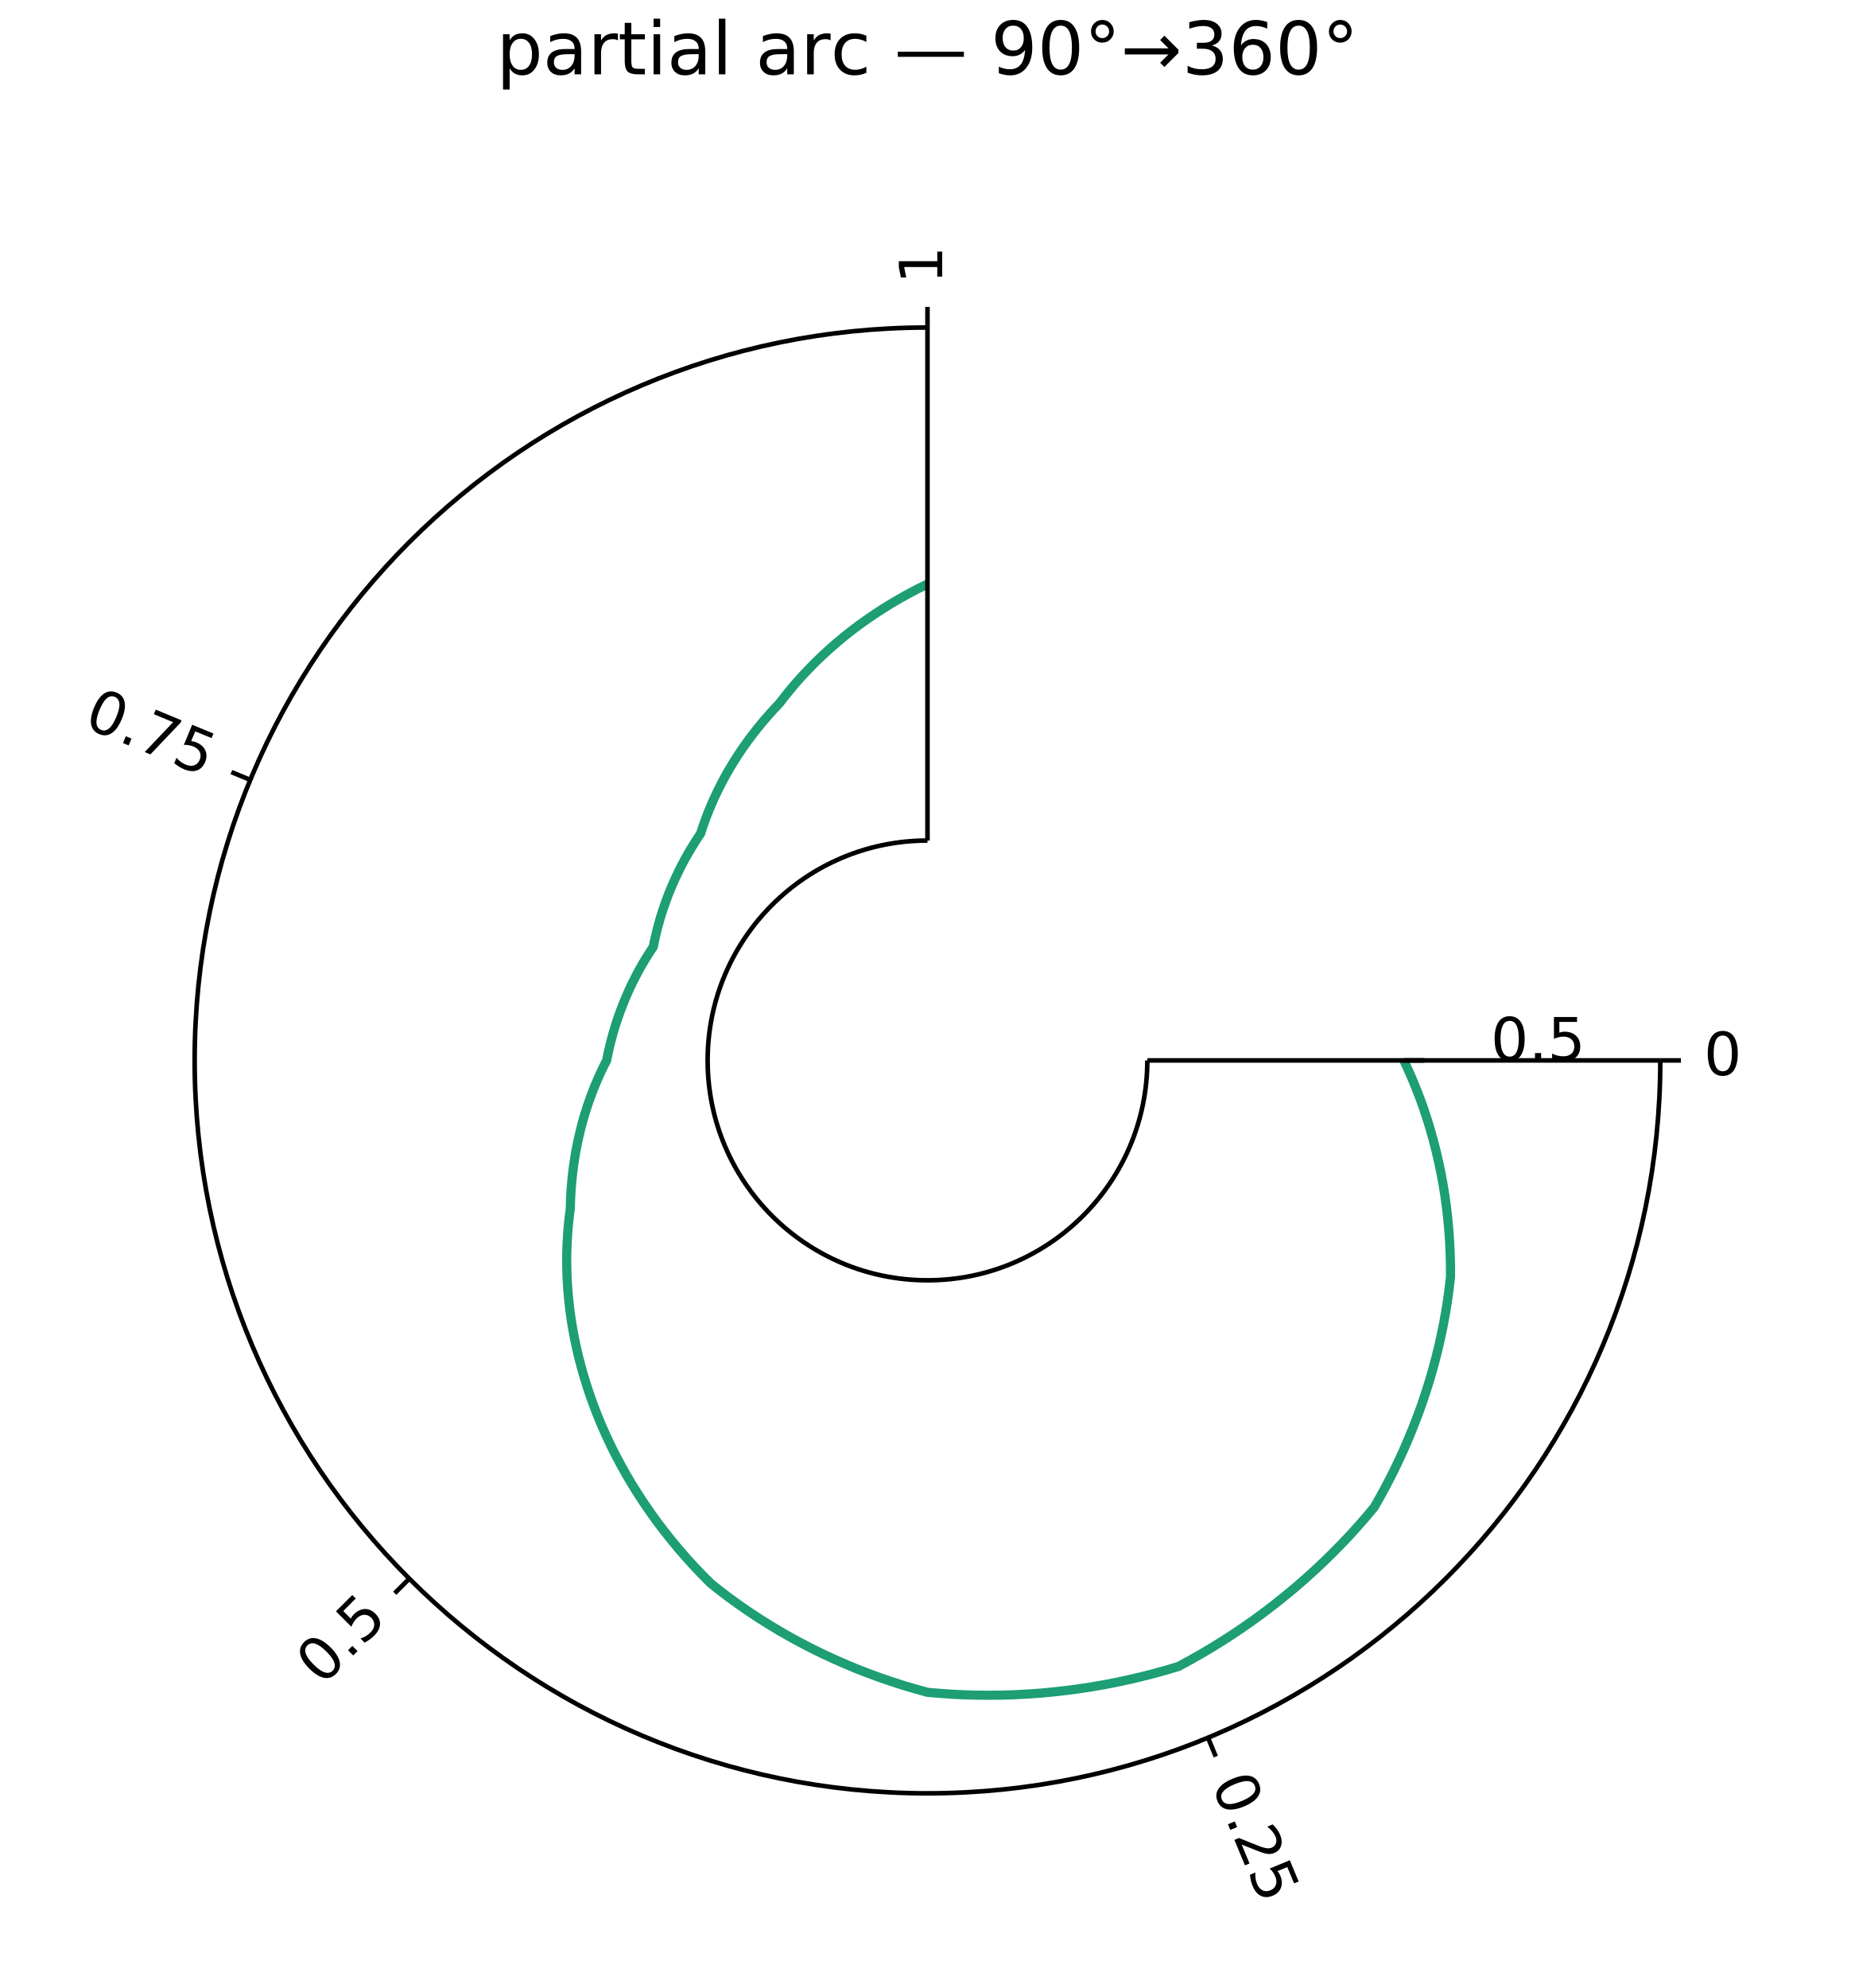
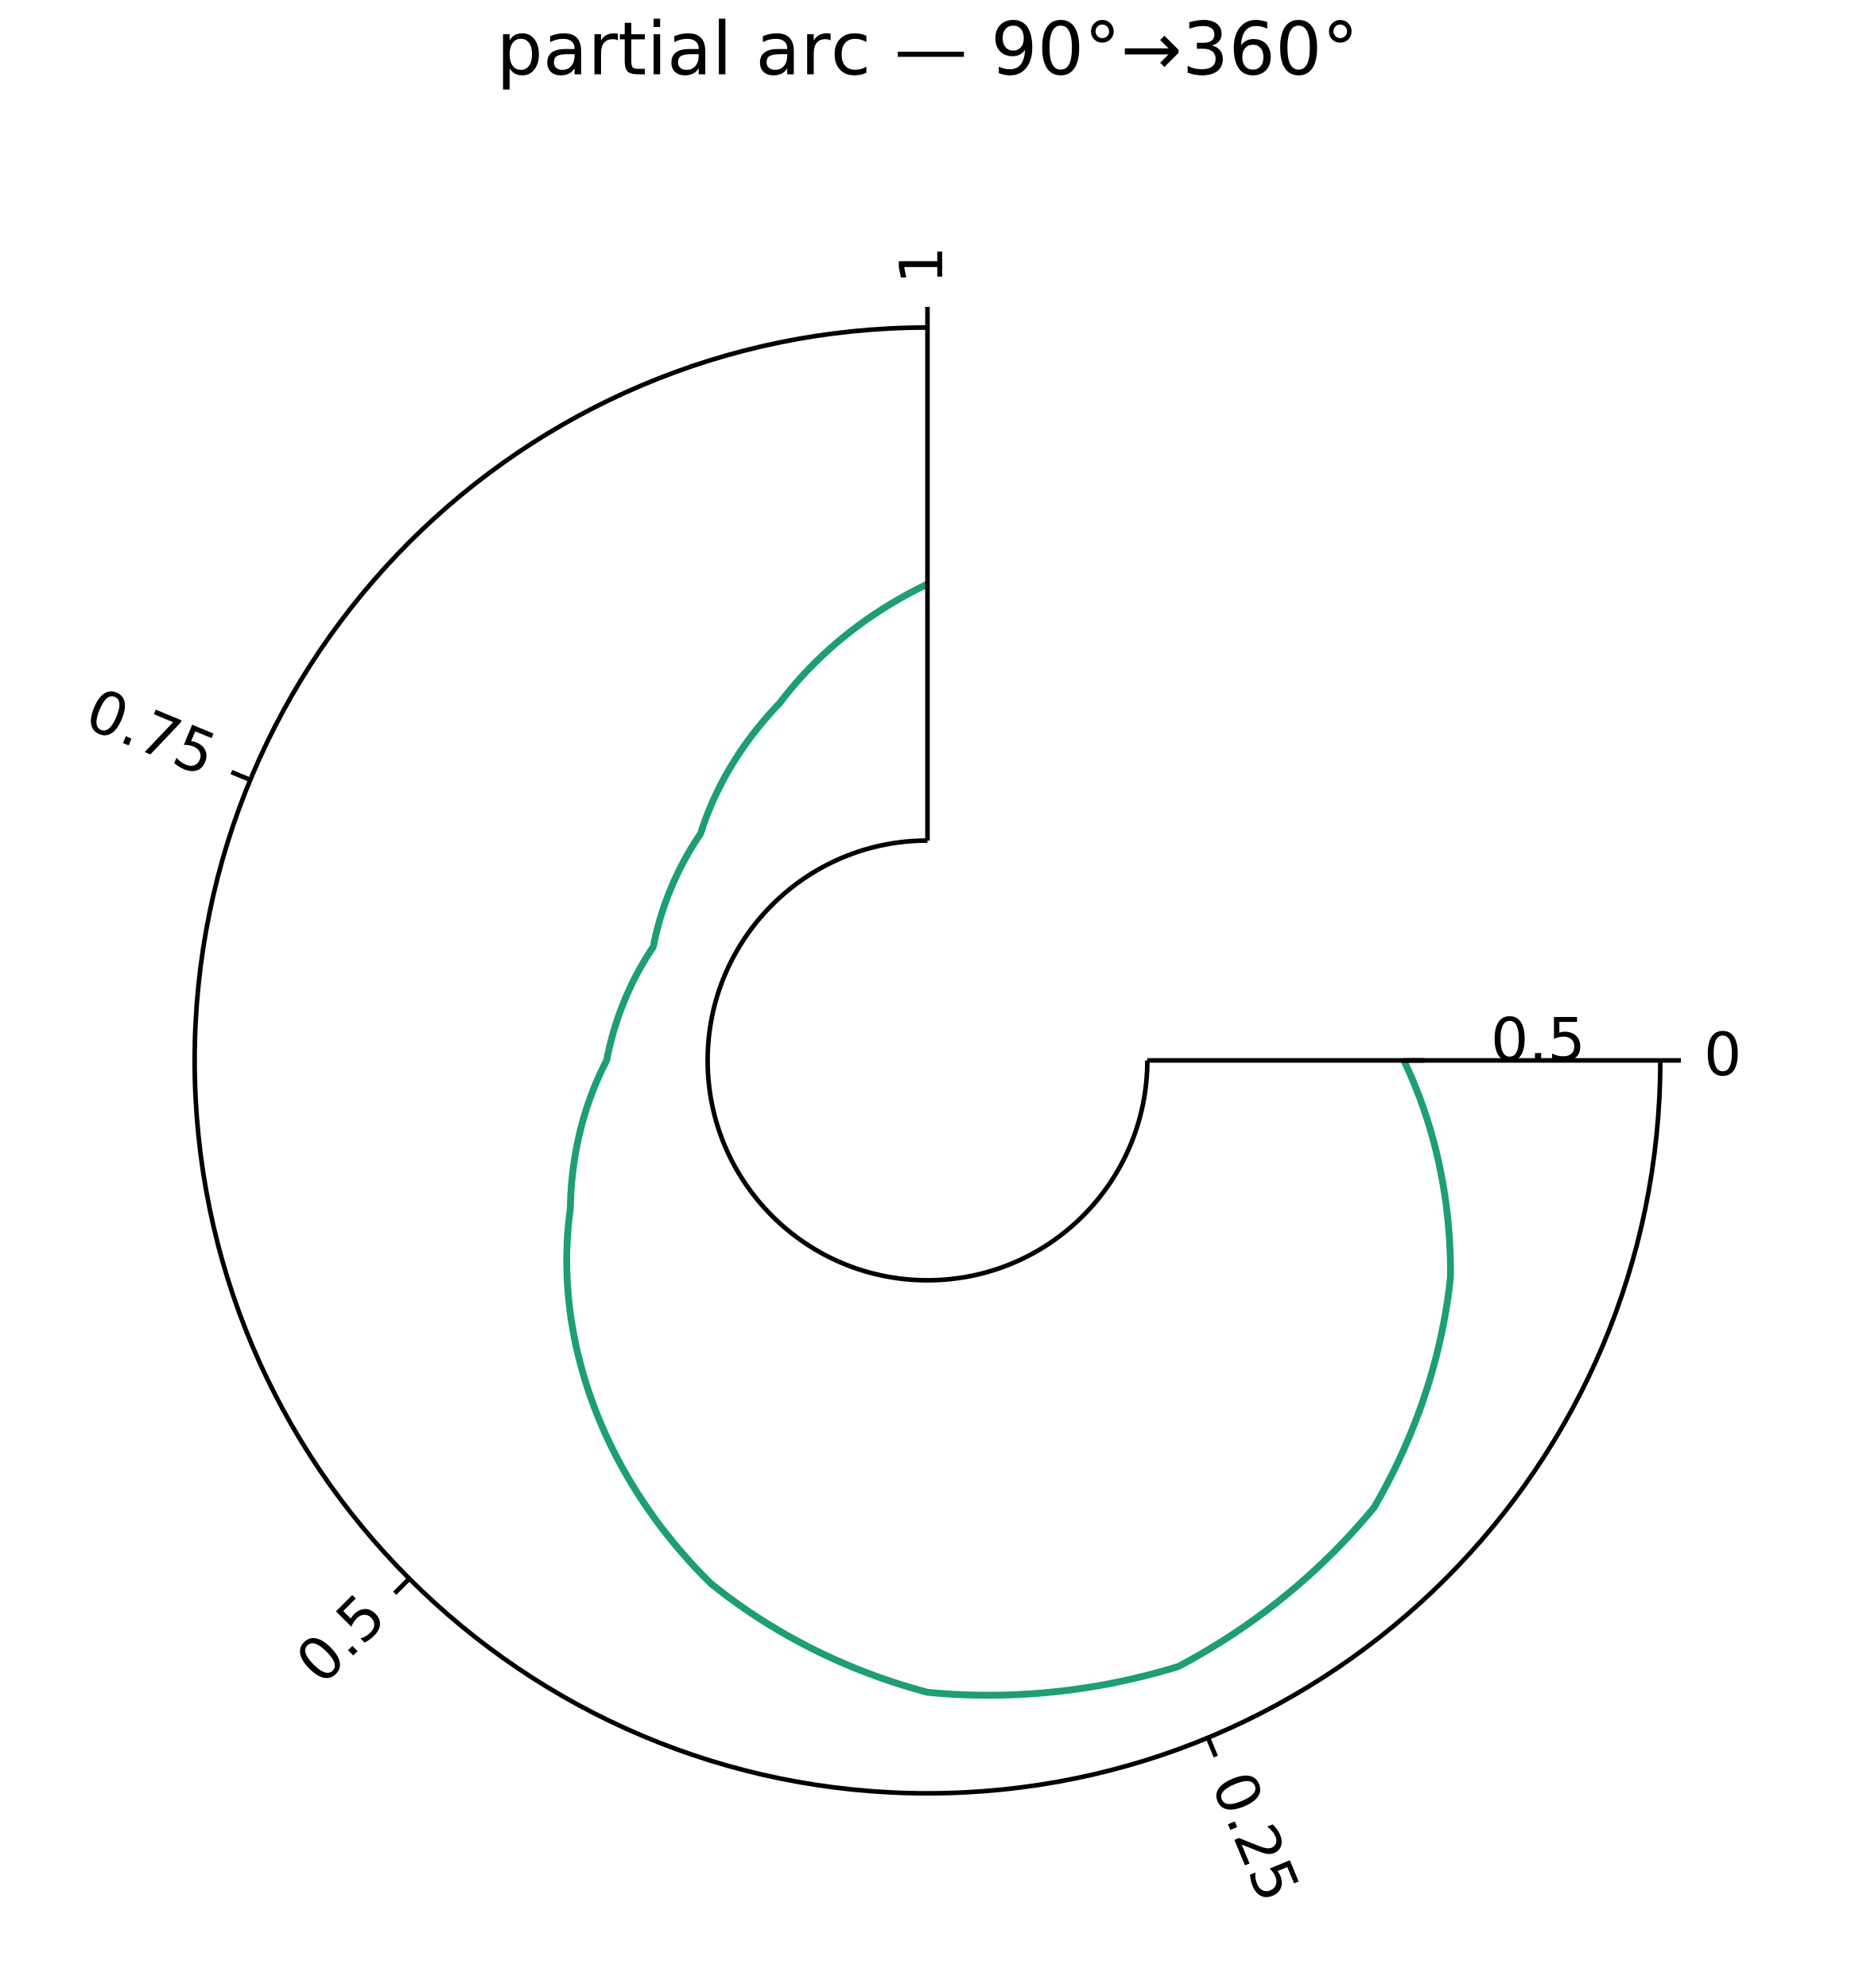
<svg xmlns="http://www.w3.org/2000/svg" width="405" height="434" viewBox="0 0 405 434" font-family="DejaVu Sans, Bitstream Vera Sans, Verdana, Arial, sans-serif" font-size="11" data-plotlet-version="0.6.0" data-plotlet-schema="2" data-plotlet-kind="layout">
  <rect width="405" height="434" fill="#fff" />
  <g transform="translate(4,4)">
    <path d="M107.27 10.91V15.55H105.83V3.48H107.27V4.80Q107.73 4.02 108.42 3.64Q109.11 3.27 110.07 3.27Q111.66 3.27 112.66 4.53Q113.66 5.80 113.66 7.86Q113.66 9.92 112.66 11.19Q111.66 12.45 110.07 12.45Q109.11 12.45 108.42 12.07Q107.73 11.70 107.27 10.91ZM112.16 7.86Q112.16 6.27 111.51 5.37Q110.86 4.47 109.72 4.47Q108.58 4.47 107.93 5.37Q107.27 6.27 107.27 7.86Q107.27 9.45 107.93 10.35Q108.58 11.25 109.72 11.25Q110.86 11.25 111.51 10.35Q112.16 9.45 112.16 7.86ZM120.02 7.83Q118.27 7.83 117.60 8.23Q116.93 8.62 116.93 9.59Q116.93 10.35 117.43 10.80Q117.94 11.25 118.80 11.25Q120.00 11.25 120.72 10.40Q121.45 9.55 121.45 8.15V7.83ZM122.88 7.23V12.23H121.45V10.90Q120.95 11.70 120.22 12.07Q119.48 12.45 118.42 12.45Q117.08 12.45 116.29 11.70Q115.49 10.95 115.49 9.68Q115.49 8.20 116.48 7.45Q117.47 6.70 119.43 6.70H121.45V6.56Q121.45 5.57 120.79 5.03Q120.14 4.48 118.96 4.48Q118.21 4.48 117.50 4.66Q116.79 4.84 116.13 5.20V3.88Q116.92 3.57 117.66 3.42Q118.41 3.27 119.11 3.27Q121.01 3.27 121.95 4.25Q122.88 5.23 122.88 7.23ZM130.91 4.82Q130.67 4.68 130.39 4.61Q130.10 4.55 129.76 4.55Q128.54 4.55 127.89 5.34Q127.23 6.13 127.23 7.62V12.23H125.79V3.48H127.23V4.84Q127.69 4.04 128.41 3.65Q129.14 3.27 130.18 3.27Q130.33 3.27 130.51 3.29Q130.69 3.30 130.91 3.34ZM133.84 0.99V3.48H136.80V4.59H133.84V9.34Q133.84 10.41 134.14 10.72Q134.43 11.02 135.33 11.02H136.80V12.23H135.33Q133.66 12.23 133.03 11.61Q132.40 10.98 132.40 9.34V4.59H131.34V3.48H132.40V0.99ZM138.70 3.48H140.13V12.23H138.70ZM138.70 0.07H140.13V1.89H138.70ZM147.12 7.83Q145.38 7.83 144.70 8.23Q144.03 8.62 144.03 9.59Q144.03 10.35 144.54 10.80Q145.04 11.25 145.91 11.25Q147.10 11.25 147.82 10.40Q148.55 9.55 148.55 8.15V7.83ZM149.98 7.23V12.23H148.55V10.90Q148.05 11.70 147.32 12.07Q146.59 12.45 145.52 12.45Q144.18 12.45 143.39 11.70Q142.59 10.95 142.59 9.68Q142.59 8.20 143.58 7.45Q144.57 6.70 146.53 6.70H148.55V6.56Q148.55 5.57 147.89 5.03Q147.24 4.48 146.06 4.48Q145.31 4.48 144.60 4.66Q143.89 4.84 143.23 5.20V3.88Q144.02 3.57 144.77 3.42Q145.51 3.27 146.21 3.27Q148.11 3.27 149.05 4.25Q149.98 5.23 149.98 7.23ZM152.95 0.07H154.38V12.23H152.95ZM166.45 7.83Q164.71 7.83 164.04 8.23Q163.37 8.62 163.37 9.59Q163.37 10.35 163.87 10.80Q164.38 11.25 165.24 11.25Q166.44 11.25 167.16 10.40Q167.88 9.55 167.88 8.15V7.83ZM169.32 7.23V12.23H167.88V10.90Q167.39 11.70 166.66 12.07Q165.92 12.45 164.86 12.45Q163.52 12.45 162.72 11.70Q161.93 10.95 161.93 9.68Q161.93 8.20 162.92 7.45Q163.91 6.70 165.87 6.70H167.88V6.56Q167.88 5.57 167.23 5.03Q166.58 4.48 165.40 4.48Q164.65 4.48 163.94 4.66Q163.23 4.84 162.57 5.20V3.88Q163.36 3.57 164.10 3.42Q164.84 3.27 165.55 3.27Q167.45 3.27 168.38 4.25Q169.32 5.23 169.32 7.23ZM177.35 4.82Q177.11 4.68 176.82 4.61Q176.54 4.55 176.20 4.55Q174.98 4.55 174.32 5.34Q173.67 6.13 173.67 7.62V12.23H172.23V3.48H173.67V4.84Q174.12 4.04 174.85 3.65Q175.58 3.27 176.62 3.27Q176.77 3.27 176.95 3.29Q177.12 3.30 177.34 3.34ZM185.16 3.81V5.16Q184.55 4.82 183.93 4.65Q183.32 4.48 182.70 4.48Q181.30 4.48 180.52 5.37Q179.75 6.26 179.75 7.86Q179.75 9.46 180.52 10.35Q181.30 11.23 182.70 11.23Q183.32 11.23 183.93 11.07Q184.55 10.90 185.16 10.56V11.89Q184.55 12.17 183.91 12.31Q183.27 12.45 182.54 12.45Q180.56 12.45 179.40 11.21Q178.23 9.97 178.23 7.86Q178.23 5.72 179.41 4.49Q180.59 3.27 182.63 3.27Q183.30 3.27 183.93 3.40Q184.56 3.54 185.16 3.81ZM192.02 7.28H206.45V8.41H192.02ZM214.08 11.98V10.55Q214.67 10.83 215.28 10.98Q215.89 11.12 216.48 11.12Q218.04 11.12 218.86 10.07Q219.69 9.02 219.80 6.88Q219.35 7.55 218.66 7.91Q217.96 8.27 217.12 8.27Q215.37 8.27 214.35 7.21Q213.33 6.16 213.33 4.32Q213.33 2.52 214.39 1.44Q215.45 0.35 217.22 0.35Q219.24 0.35 220.31 1.90Q221.38 3.45 221.38 6.41Q221.38 9.16 220.07 10.81Q218.76 12.45 216.55 12.45Q215.95 12.45 215.34 12.34Q214.73 12.22 214.08 11.98ZM217.22 7.04Q218.28 7.04 218.90 6.31Q219.52 5.59 219.52 4.32Q219.52 3.06 218.90 2.33Q218.28 1.60 217.22 1.60Q216.16 1.60 215.54 2.33Q214.91 3.06 214.91 4.32Q214.91 5.59 215.54 6.31Q216.16 7.04 217.22 7.04ZM227.59 1.60Q226.37 1.60 225.75 2.80Q225.14 4.00 225.14 6.41Q225.14 8.80 225.75 10.00Q226.37 11.20 227.59 11.20Q228.81 11.20 229.43 10.00Q230.04 8.80 230.04 6.41Q230.04 4.00 229.43 2.80Q228.81 1.60 227.59 1.60ZM227.59 0.35Q229.55 0.35 230.58 1.90Q231.62 3.45 231.62 6.41Q231.62 9.35 230.58 10.90Q229.55 12.45 227.59 12.45Q225.62 12.45 224.59 10.90Q223.55 9.35 223.55 6.41Q223.55 3.45 224.59 1.90Q225.62 0.35 227.59 0.35ZM236.68 1.36Q236.05 1.36 235.62 1.79Q235.20 2.23 235.20 2.85Q235.20 3.47 235.62 3.89Q236.05 4.32 236.68 4.32Q237.30 4.32 237.73 3.89Q238.16 3.47 238.16 2.85Q238.16 2.23 237.73 1.80Q237.30 1.36 236.68 1.36ZM236.68 0.35Q237.18 0.35 237.64 0.54Q238.10 0.73 238.44 1.09Q238.80 1.45 238.98 1.89Q239.16 2.34 239.16 2.85Q239.16 3.88 238.43 4.60Q237.71 5.31 236.66 5.31Q235.61 5.31 234.91 4.61Q234.20 3.91 234.20 2.85Q234.20 1.80 234.92 1.08Q235.64 0.35 236.68 0.35ZM253.30 6.86V7.56L250.23 10.63L249.30 9.70L251.12 7.88H241.59V6.55H251.12L249.30 4.73L250.23 3.79ZM260.58 5.94Q261.71 6.18 262.35 6.95Q262.98 7.71 262.98 8.84Q262.98 10.56 261.80 11.51Q260.61 12.45 258.42 12.45Q257.69 12.45 256.91 12.31Q256.13 12.16 255.30 11.88V10.35Q255.96 10.73 256.74 10.93Q257.52 11.12 258.38 11.12Q259.86 11.12 260.64 10.54Q261.41 9.95 261.41 8.84Q261.41 7.80 260.69 7.22Q259.97 6.64 258.68 6.64H257.32V5.34H258.74Q259.91 5.34 260.52 4.88Q261.14 4.41 261.14 3.54Q261.14 2.64 260.50 2.16Q259.87 1.68 258.68 1.68Q258.03 1.68 257.29 1.82Q256.55 1.96 255.66 2.26V0.85Q256.55 0.60 257.34 0.48Q258.12 0.35 258.82 0.35Q260.62 0.35 261.66 1.17Q262.71 1.98 262.71 3.38Q262.71 4.34 262.16 5.01Q261.60 5.68 260.58 5.94ZM269.55 5.77Q268.48 5.77 267.86 6.49Q267.24 7.22 267.24 8.48Q267.24 9.74 267.86 10.47Q268.48 11.20 269.55 11.20Q270.61 11.20 271.23 10.47Q271.85 9.74 271.85 8.48Q271.85 7.22 271.23 6.49Q270.61 5.77 269.55 5.77ZM272.68 0.82V2.26Q272.09 1.98 271.48 1.83Q270.88 1.68 270.28 1.68Q268.72 1.68 267.89 2.73Q267.07 3.79 266.95 5.92Q267.41 5.24 268.11 4.88Q268.80 4.52 269.64 4.52Q271.40 4.52 272.42 5.58Q273.44 6.65 273.44 8.48Q273.44 10.28 272.38 11.37Q271.31 12.45 269.55 12.45Q267.52 12.45 266.45 10.90Q265.38 9.35 265.38 6.41Q265.38 3.64 266.70 2.00Q268.01 0.35 270.22 0.35Q270.81 0.35 271.42 0.47Q272.02 0.59 272.68 0.82ZM279.53 1.60Q278.31 1.60 277.70 2.80Q277.09 4.00 277.09 6.41Q277.09 8.80 277.70 10.00Q278.31 11.20 279.53 11.20Q280.76 11.20 281.37 10.00Q281.98 8.80 281.98 6.41Q281.98 4.00 281.37 2.80Q280.76 1.60 279.53 1.60ZM279.53 0.35Q281.49 0.35 282.53 1.90Q283.56 3.45 283.56 6.41Q283.56 9.35 282.53 10.90Q281.49 12.45 279.53 12.45Q277.57 12.45 276.54 10.90Q275.50 9.35 275.50 6.41Q275.50 3.45 276.54 1.90Q277.57 0.35 279.53 0.35ZM288.62 1.36Q288.00 1.36 287.57 1.79Q287.14 2.23 287.14 2.85Q287.14 3.47 287.57 3.89Q288.00 4.32 288.62 4.32Q289.25 4.32 289.68 3.89Q290.11 3.47 290.11 2.85Q290.11 2.23 289.68 1.80Q289.24 1.36 288.62 1.36ZM288.62 0.35Q289.12 0.35 289.59 0.54Q290.05 0.73 290.38 1.09Q290.74 1.45 290.92 1.89Q291.10 2.34 291.10 2.85Q291.10 3.88 290.38 4.60Q289.66 5.31 288.61 5.31Q287.55 5.31 286.85 4.61Q286.15 3.91 286.15 2.85Q286.15 1.80 286.87 1.08Q287.59 0.35 288.62 0.35Z" fill="#000" />
    <g transform="translate(0,29)">
      <g transform="translate(0,0)" data-plotlet-kind="panel" data-plotlet-xscale="linear" data-plotlet-yscale="linear" data-plotlet-xlim="0,1" data-plotlet-ylim="0,1" data-plotlet-panel-bbox="0,0,397,397" data-plotlet-data-area="0,0,397,397">
        <defs>
          <clipPath id="pc0">
            <path d="M 38.50,198.50 A 160.00,160.00 0 1,0 358.50,198.50 A 160.00,160.00 0 1,0 38.50,198.50 Z M 150.50,198.50 A 48.00,48.00 0 1,0 246.50,198.50 A 48.00,48.00 0 1,0 150.50,198.50 Z" clip-rule="evenodd" />
          </clipPath>
        </defs>
        <g clip-path="url(#pc0)">
          <g class="plotlet-artist" data-plotlet-type="line" data-plotlet-index="0" data-plotlet-color="#1D9E75" data-plotlet-n="13" data-plotlet-x-min="0" data-plotlet-x-max="1" data-plotlet-y-min="0.15" data-plotlet-y-max="0.85">
-             <path d="M302.50,198.50 L303.46,200.56 L304.38,202.66 L305.25,204.80 L306.09,206.97 L306.88,209.17 L307.62,211.42 L308.31,213.69 L308.96,216.00 L309.56,218.33 L310.11,220.70 L310.61,223.10 L311.06,225.52 L311.46,227.98 L311.80,230.45 L312.09,232.96 L312.32,235.48 L312.50,238.03 L312.62,240.60 L312.69,243.19 L312.69,245.80 L312.40,248.32 L312.05,250.85 L311.65,253.38 L311.19,255.92 L310.67,258.46 L310.10,261.00 L309.47,263.54 L308.78,266.08 L308.04,268.62 L307.23,271.15 L306.38,273.69 L305.46,276.21 L304.48,278.73 L303.45,281.24 L302.36,283.74 L301.21,286.23 L300.01,288.70 L298.74,291.17 L297.42,293.61 L296.04,296.04 L294.29,298.13 L292.50,300.18 L290.66,302.21 L288.77,304.20 L286.85,306.15 L284.88,308.07 L282.87,309.95 L280.82,311.80 L278.73,313.61 L276.60,315.38 L274.43,317.12 L272.22,318.81 L269.98,320.46 L267.70,322.07 L265.39,323.63 L263.03,325.16 L260.65,326.64 L258.23,328.07 L255.78,329.46 L253.30,330.80 L250.60,331.61 L247.88,332.36 L245.16,333.05 L242.43,333.69 L239.69,334.28 L236.94,334.81 L234.19,335.28 L231.44,335.70 L228.68,336.06 L225.92,336.37 L223.17,336.63 L220.41,336.82 L217.65,336.97 L214.90,337.06 L212.15,337.09 L209.41,337.07 L206.67,337.00 L203.94,336.87 L201.21,336.68 L198.50,336.45 L195.81,335.70 L193.14,334.91 L190.51,334.06 L187.90,333.16 L185.33,332.21 L182.79,331.22 L180.29,330.17 L177.82,329.08 L175.38,327.94 L172.99,326.76 L170.63,325.53 L168.31,324.27 L166.02,322.95 L163.78,321.60 L161.58,320.21 L159.42,318.78 L157.30,317.31 L155.22,315.81 L153.19,314.27 L151.20,312.69 L149.36,310.84 L147.57,308.97 L145.84,307.06 L144.17,305.14 L142.55,303.18 L140.98,301.21 L139.47,299.22 L138.02,297.20 L136.62,295.17 L135.28,293.12 L133.99,291.06 L132.76,288.98 L131.59,286.89 L130.47,284.79 L129.41,282.68 L128.41,280.56 L127.46,278.44 L126.57,276.31 L125.74,274.18 L124.96,272.04 L124.24,269.90 L123.57,267.76 L122.96,265.63 L122.40,263.50 L121.89,261.37 L121.44,259.25 L121.05,257.13 L120.70,255.02 L120.41,252.92 L120.18,250.83 L119.99,248.76 L119.85,246.70 L119.77,244.65 L119.73,242.61 L119.74,240.60 L119.81,238.60 L119.92,236.62 L120.07,234.66 L120.28,232.72 L120.52,230.80 L120.57,229.00 L120.66,227.22 L120.79,225.45 L120.96,223.69 L121.17,221.96 L121.41,220.24 L121.69,218.54 L122.01,216.86 L122.37,215.20 L122.76,213.57 L123.18,211.95 L123.64,210.36 L124.13,208.79 L124.66,207.24 L125.22,205.72 L125.80,204.22 L126.42,202.75 L127.07,201.31 L127.74,199.89 L128.45,198.50 L128.72,197.13 L129.03,195.77 L129.36,194.42 L129.71,193.09 L130.09,191.76 L130.50,190.45 L130.93,189.15 L131.39,187.87 L131.87,186.60 L132.37,185.35 L132.90,184.11 L133.45,182.88 L134.02,181.67 L134.62,180.48 L135.23,179.31 L135.87,178.15 L136.53,177.01 L137.21,175.89 L137.91,174.79 L138.63,173.70 L138.89,172.43 L139.18,171.15 L139.49,169.88 L139.83,168.60 L140.19,167.33 L140.59,166.07 L141.01,164.80 L141.46,163.54 L141.93,162.29 L142.44,161.04 L142.97,159.80 L143.53,158.56 L144.11,157.33 L144.72,156.11 L145.36,154.89 L146.03,153.69 L146.72,152.49 L147.45,151.31 L148.19,150.13 L148.97,148.97 L149.45,147.49 L149.97,146.01 L150.54,144.53 L151.14,143.05 L151.78,141.58 L152.47,140.11 L153.19,138.64 L153.95,137.18 L154.75,135.73 L155.60,134.29 L156.48,132.85 L157.40,131.43 L158.36,130.02 L159.36,128.62 L160.41,127.23 L161.49,125.86 L162.61,124.50 L163.77,123.16 L164.96,121.83 L166.20,120.52 L167.38,118.99 L168.61,117.48 L169.88,115.98 L171.21,114.50 L172.58,113.05 L173.99,111.61 L175.46,110.20 L176.97,108.81 L178.52,107.45 L180.12,106.11 L181.77,104.80 L183.46,103.52 L185.19,102.28 L186.97,101.06 L188.79,99.88 L190.65,98.73 L192.55,97.62 L194.49,96.54 L196.48,95.50 L198.50,94.50" fill="none" stroke="#1D9E75" stroke-width="2.00" />
+             <path d="M302.50,198.50 L303.46,200.56 L304.38,202.66 L305.25,204.80 L306.09,206.97 L306.88,209.17 L307.62,211.42 L308.31,213.69 L308.96,216.00 L309.56,218.33 L310.11,220.70 L310.61,223.10 L311.06,225.52 L311.46,227.98 L311.80,230.45 L312.09,232.96 L312.32,235.48 L312.50,238.03 L312.62,240.60 L312.69,243.19 L312.69,245.80 L312.40,248.32 L312.05,250.85 L311.65,253.38 L311.19,255.92 L310.67,258.46 L310.10,261.00 L309.47,263.54 L308.78,266.08 L308.04,268.62 L307.23,271.15 L306.38,273.69 L305.46,276.21 L304.48,278.73 L303.45,281.24 L302.36,283.74 L301.21,286.23 L300.01,288.70 L298.74,291.17 L297.42,293.61 L296.04,296.04 L294.29,298.13 L292.50,300.18 L290.66,302.21 L288.77,304.20 L286.85,306.15 L284.88,308.07 L282.87,309.95 L280.82,311.80 L278.73,313.61 L276.60,315.38 L274.43,317.12 L272.22,318.81 L269.98,320.46 L267.70,322.07 L265.39,323.63 L263.03,325.16 L260.65,326.64 L258.23,328.07 L255.78,329.46 L253.30,330.80 L250.60,331.61 L247.88,332.36 L245.16,333.05 L242.43,333.69 L239.69,334.28 L236.94,334.81 L234.19,335.28 L231.44,335.70 L228.68,336.06 L225.92,336.37 L223.17,336.63 L220.41,336.82 L217.65,336.97 L214.90,337.06 L212.15,337.09 L209.41,337.07 L206.67,337.00 L203.94,336.87 L201.21,336.68 L198.50,336.45 L195.81,335.70 L193.14,334.91 L190.51,334.06 L187.90,333.16 L185.33,332.21 L182.79,331.22 L180.29,330.17 L177.82,329.08 L175.38,327.94 L172.99,326.76 L170.63,325.53 L168.31,324.27 L166.02,322.95 L163.78,321.60 L161.58,320.21 L159.42,318.78 L157.30,317.31 L155.22,315.81 L153.19,314.27 L151.20,312.69 L149.36,310.84 L147.57,308.97 L145.84,307.06 L144.17,305.14 L142.55,303.18 L140.98,301.21 L139.47,299.22 L138.02,297.20 L136.62,295.17 L135.28,293.12 L133.99,291.06 L132.76,288.98 L131.59,286.89 L130.47,284.79 L129.41,282.68 L128.41,280.56 L127.46,278.44 L126.57,276.31 L125.74,274.18 L124.96,272.04 L124.24,269.90 L123.57,267.76 L122.96,265.63 L122.40,263.50 L121.89,261.37 L121.44,259.25 L121.05,257.13 L120.70,255.02 L120.41,252.92 L120.18,250.83 L119.99,248.76 L119.85,246.70 L119.77,244.65 L119.73,242.61 L119.74,240.60 L119.81,238.60 L119.92,236.62 L120.07,234.66 L120.28,232.72 L120.52,230.80 L120.57,229.00 L120.66,227.22 L120.79,225.45 L120.96,223.69 L121.17,221.96 L121.41,220.24 L121.69,218.54 L122.01,216.86 L122.37,215.20 L122.76,213.57 L123.18,211.95 L123.64,210.36 L124.13,208.79 L124.66,207.24 L125.22,205.72 L125.80,204.22 L126.42,202.75 L127.07,201.31 L127.74,199.89 L128.45,198.50 L128.72,197.13 L129.03,195.77 L129.36,194.42 L129.71,193.09 L130.09,191.76 L130.50,190.45 L130.93,189.15 L131.39,187.87 L131.87,186.60 L132.37,185.35 L132.90,184.11 L133.45,182.88 L134.02,181.67 L134.62,180.48 L135.23,179.31 L135.87,178.15 L136.53,177.01 L137.21,175.89 L137.91,174.79 L138.63,173.70 L138.89,172.43 L139.18,171.15 L139.49,169.88 L139.83,168.60 L140.19,167.33 L140.59,166.07 L141.01,164.80 L141.46,163.54 L141.93,162.29 L142.44,161.04 L142.97,159.80 L143.53,158.56 L144.11,157.33 L144.72,156.11 L145.36,154.89 L146.03,153.69 L146.72,152.49 L147.45,151.31 L148.19,150.13 L148.97,148.97 L149.45,147.49 L149.97,146.01 L150.54,144.53 L151.14,143.05 L151.78,141.58 L152.47,140.11 L153.19,138.64 L153.95,137.18 L154.75,135.73 L155.60,134.29 L156.48,132.85 L157.40,131.43 L158.36,130.02 L159.36,128.62 L160.41,127.23 L161.49,125.86 L162.61,124.50 L163.77,123.16 L164.96,121.83 L166.20,120.52 L167.38,118.99 L168.61,117.48 L169.88,115.98 L171.21,114.50 L172.58,113.05 L173.99,111.61 L175.46,110.20 L176.97,108.81 L178.52,107.45 L180.12,106.11 L181.77,104.80 L183.46,103.52 L185.19,102.28 L186.97,101.06 L188.79,99.88 L190.65,98.73 L192.55,97.62 L194.49,96.54 L196.48,95.50 L198.50,94.50" fill="none" stroke="#1D9E75" stroke-width="1.50" />
          </g>
        </g>
        <line x1="358.50" x2="363.00" y1="198.50" y2="198.50" stroke="#000000" stroke-width="1.00" />
        <path d="M372.13 193.07Q371.14 193.07 370.64 194.05Q370.15 195.02 370.15 196.98Q370.15 198.93 370.64 199.90Q371.14 200.87 372.13 200.87Q373.13 200.87 373.63 199.90Q374.13 198.93 374.13 196.98Q374.13 195.02 373.63 194.05Q373.13 193.07 372.13 193.07ZM372.13 192.06Q373.73 192.06 374.57 193.32Q375.41 194.58 375.41 196.98Q375.41 199.37 374.57 200.63Q373.73 201.89 372.13 201.89Q370.54 201.89 369.70 200.63Q368.86 199.37 368.86 196.98Q368.86 194.58 369.70 193.32Q370.54 192.06 372.13 192.06Z" fill="#000" />
        <line x1="259.73" x2="261.45" y1="346.32" y2="350.48" stroke="#000000" stroke-width="1.00" />
        <g transform="rotate(67.50 265.94 369.70)">
          <path d="M255.60 361.06Q254.61 361.06 254.11 362.04Q253.61 363.01 253.61 364.97Q253.61 366.92 254.11 367.89Q254.61 368.86 255.60 368.86Q256.60 368.86 257.10 367.89Q257.59 366.92 257.59 364.97Q257.59 363.01 257.10 362.04Q256.60 361.06 255.60 361.06ZM255.60 360.05Q257.19 360.05 258.04 361.31Q258.88 362.57 258.88 364.97Q258.88 367.36 258.04 368.62Q257.19 369.88 255.60 369.88Q254.01 369.88 253.17 368.62Q252.33 367.36 252.33 364.97Q252.33 362.57 253.17 361.31Q254.01 360.05 255.60 360.05ZM261.13 368.08H262.47V369.70H261.13ZM266.37 368.62H270.84V369.70H264.82V368.62Q265.55 367.86 266.81 366.59Q268.07 365.32 268.40 364.95Q269.01 364.26 269.26 363.78Q269.50 363.30 269.50 362.83Q269.50 362.08 268.97 361.60Q268.44 361.13 267.59 361.13Q266.99 361.13 266.32 361.34Q265.65 361.54 264.89 361.97V360.68Q265.66 360.36 266.34 360.21Q267.01 360.05 267.57 360.05Q269.04 360.05 269.92 360.78Q270.79 361.52 270.79 362.75Q270.79 363.33 270.57 363.86Q270.35 364.38 269.78 365.09Q269.62 365.28 268.77 366.16Q267.92 367.04 266.37 368.62ZM273.55 360.22H278.58V361.30H274.72V363.62Q275.00 363.53 275.28 363.48Q275.56 363.43 275.84 363.43Q277.42 363.43 278.35 364.30Q279.28 365.17 279.28 366.65Q279.28 368.18 278.33 369.03Q277.37 369.88 275.64 369.88Q275.04 369.88 274.43 369.78Q273.81 369.68 273.15 369.47V368.18Q273.72 368.50 274.33 368.65Q274.94 368.80 275.62 368.80Q276.71 368.80 277.35 368.22Q278.00 367.64 278.00 366.65Q278.00 365.66 277.35 365.09Q276.71 364.51 275.62 364.51Q275.10 364.51 274.59 364.62Q274.08 364.74 273.55 364.98Z" fill="#000" />
        </g>
        <line x1="85.36" x2="82.18" y1="311.64" y2="314.82" stroke="#000000" stroke-width="1.00" />
        <g transform="rotate(-45.00 73.60 327.93)">
          <path d="M67.40 319.30Q66.41 319.30 65.91 320.27Q65.41 321.25 65.41 323.20Q65.41 325.15 65.91 326.12Q66.41 327.10 67.40 327.10Q68.39 327.10 68.89 326.12Q69.39 325.15 69.39 323.20Q69.39 321.25 68.89 320.27Q68.39 319.30 67.40 319.30ZM67.40 318.28Q68.99 318.28 69.83 319.54Q70.67 320.80 70.67 323.20Q70.67 325.59 69.83 326.85Q68.99 328.11 67.40 328.11Q65.80 328.11 64.96 326.85Q64.12 325.59 64.12 323.20Q64.12 320.80 64.96 319.54Q65.80 318.28 67.40 318.28ZM72.93 326.32H74.27V327.93H72.93ZM77.07 318.45H82.11V319.53H78.25V321.86Q78.53 321.76 78.80 321.71Q79.08 321.67 79.36 321.67Q80.95 321.67 81.88 322.54Q82.80 323.40 82.80 324.89Q82.80 326.42 81.85 327.27Q80.90 328.11 79.17 328.11Q78.57 328.11 77.95 328.01Q77.33 327.91 76.67 327.71V326.42Q77.24 326.73 77.85 326.88Q78.46 327.04 79.14 327.04Q80.24 327.04 80.88 326.46Q81.52 325.88 81.52 324.89Q81.52 323.90 80.88 323.32Q80.24 322.74 79.14 322.74Q78.63 322.74 78.12 322.86Q77.60 322.97 77.07 323.21Z" fill="#000" />
        </g>
        <line x1="50.68" x2="46.52" y1="137.27" y2="135.55" stroke="#000000" stroke-width="1.00" />
        <g transform="rotate(22.50 27.30 131.06)">
          <path d="M16.96 122.43Q15.97 122.43 15.48 123.40Q14.98 124.37 14.98 126.33Q14.98 128.28 15.48 129.25Q15.97 130.23 16.96 130.23Q17.96 130.23 18.46 129.25Q18.96 128.28 18.96 126.33Q18.96 124.37 18.46 123.40Q17.96 122.43 16.96 122.43ZM16.96 121.41Q18.56 121.41 19.40 122.67Q20.24 123.93 20.24 126.33Q20.24 128.72 19.40 129.98Q18.56 131.24 16.96 131.24Q15.37 131.24 14.53 129.98Q13.69 128.72 13.69 126.33Q13.69 123.93 14.53 122.67Q15.37 121.41 16.96 121.41ZM22.49 129.45H23.83V131.06H22.49ZM26.30 121.58H32.40V122.13L28.96 131.06H27.62L30.85 122.66H26.30ZM34.91 121.58H39.94V122.66H36.08V124.98Q36.36 124.89 36.64 124.84Q36.92 124.79 37.20 124.79Q38.79 124.79 39.71 125.66Q40.64 126.53 40.64 128.02Q40.64 129.55 39.69 130.39Q38.74 131.24 37.00 131.24Q36.41 131.24 35.79 131.14Q35.17 131.04 34.51 130.84V129.55Q35.08 129.86 35.69 130.01Q36.30 130.16 36.98 130.16Q38.08 130.16 38.72 129.59Q39.36 129.01 39.36 128.02Q39.36 127.03 38.72 126.45Q38.08 125.87 36.98 125.87Q36.46 125.87 35.95 125.99Q35.44 126.10 34.91 126.34Z" fill="#000" />
        </g>
        <line x1="198.50" x2="198.50" y1="38.50" y2="34.00" stroke="#000000" stroke-width="1.00" />
        <g transform="rotate(-90.00 201.71 24.86)">
          <path d="M199.18 23.79H201.28V16.56L199.00 17.01V15.84L201.26 15.39H202.55V23.79H204.64V24.86H199.18Z" fill="#000" />
        </g>
        <path d="M 246.50,198.50 A 48.00,48.00 0 1,1 198.50,150.50" fill="none" stroke="#000000" stroke-width="1.00" />
        <path d="M 358.50,198.50 A 160.00,160.00 0 1,1 198.50,38.50" fill="none" stroke="#000000" stroke-width="1.00" />
        <line x1="246.50" x2="358.50" y1="198.50" y2="198.50" stroke="#000000" stroke-width="1.00" />
        <line x1="198.50" x2="198.50" y1="150.50" y2="38.50" stroke="#000000" stroke-width="1.00" />
        <line x1="302.50" x2="307.00" y1="198.50" y2="198.50" stroke="#000000" stroke-width="1.00" />
        <path d="M325.61 189.87Q324.62 189.87 324.12 190.84Q323.62 191.82 323.62 193.77Q323.62 195.72 324.12 196.69Q324.62 197.67 325.61 197.67Q326.61 197.67 327.10 196.69Q327.60 195.72 327.60 193.77Q327.60 191.82 327.10 190.84Q326.61 189.87 325.61 189.87ZM325.61 188.85Q327.20 188.85 328.04 190.11Q328.88 191.37 328.88 193.77Q328.88 196.16 328.04 197.42Q327.20 198.68 325.61 198.68Q324.02 198.68 323.18 197.42Q322.33 196.16 322.33 193.77Q322.33 191.37 323.18 190.11Q324.02 188.85 325.61 188.85ZM331.14 196.89H332.48V198.50H331.14ZM335.28 189.02H340.32V190.10H336.46V192.43Q336.74 192.33 337.02 192.28Q337.30 192.23 337.57 192.23Q339.16 192.23 340.09 193.10Q341.02 193.97 341.02 195.46Q341.02 196.99 340.06 197.84Q339.11 198.68 337.38 198.68Q336.78 198.68 336.16 198.58Q335.54 198.48 334.88 198.28V196.99Q335.45 197.30 336.06 197.45Q336.67 197.60 337.35 197.60Q338.45 197.60 339.09 197.03Q339.73 196.45 339.73 195.46Q339.73 194.47 339.09 193.89Q338.45 193.31 337.35 193.31Q336.84 193.31 336.33 193.43Q335.82 193.54 335.28 193.78Z" fill="#000" />
      </g>
    </g>
  </g>
</svg>
